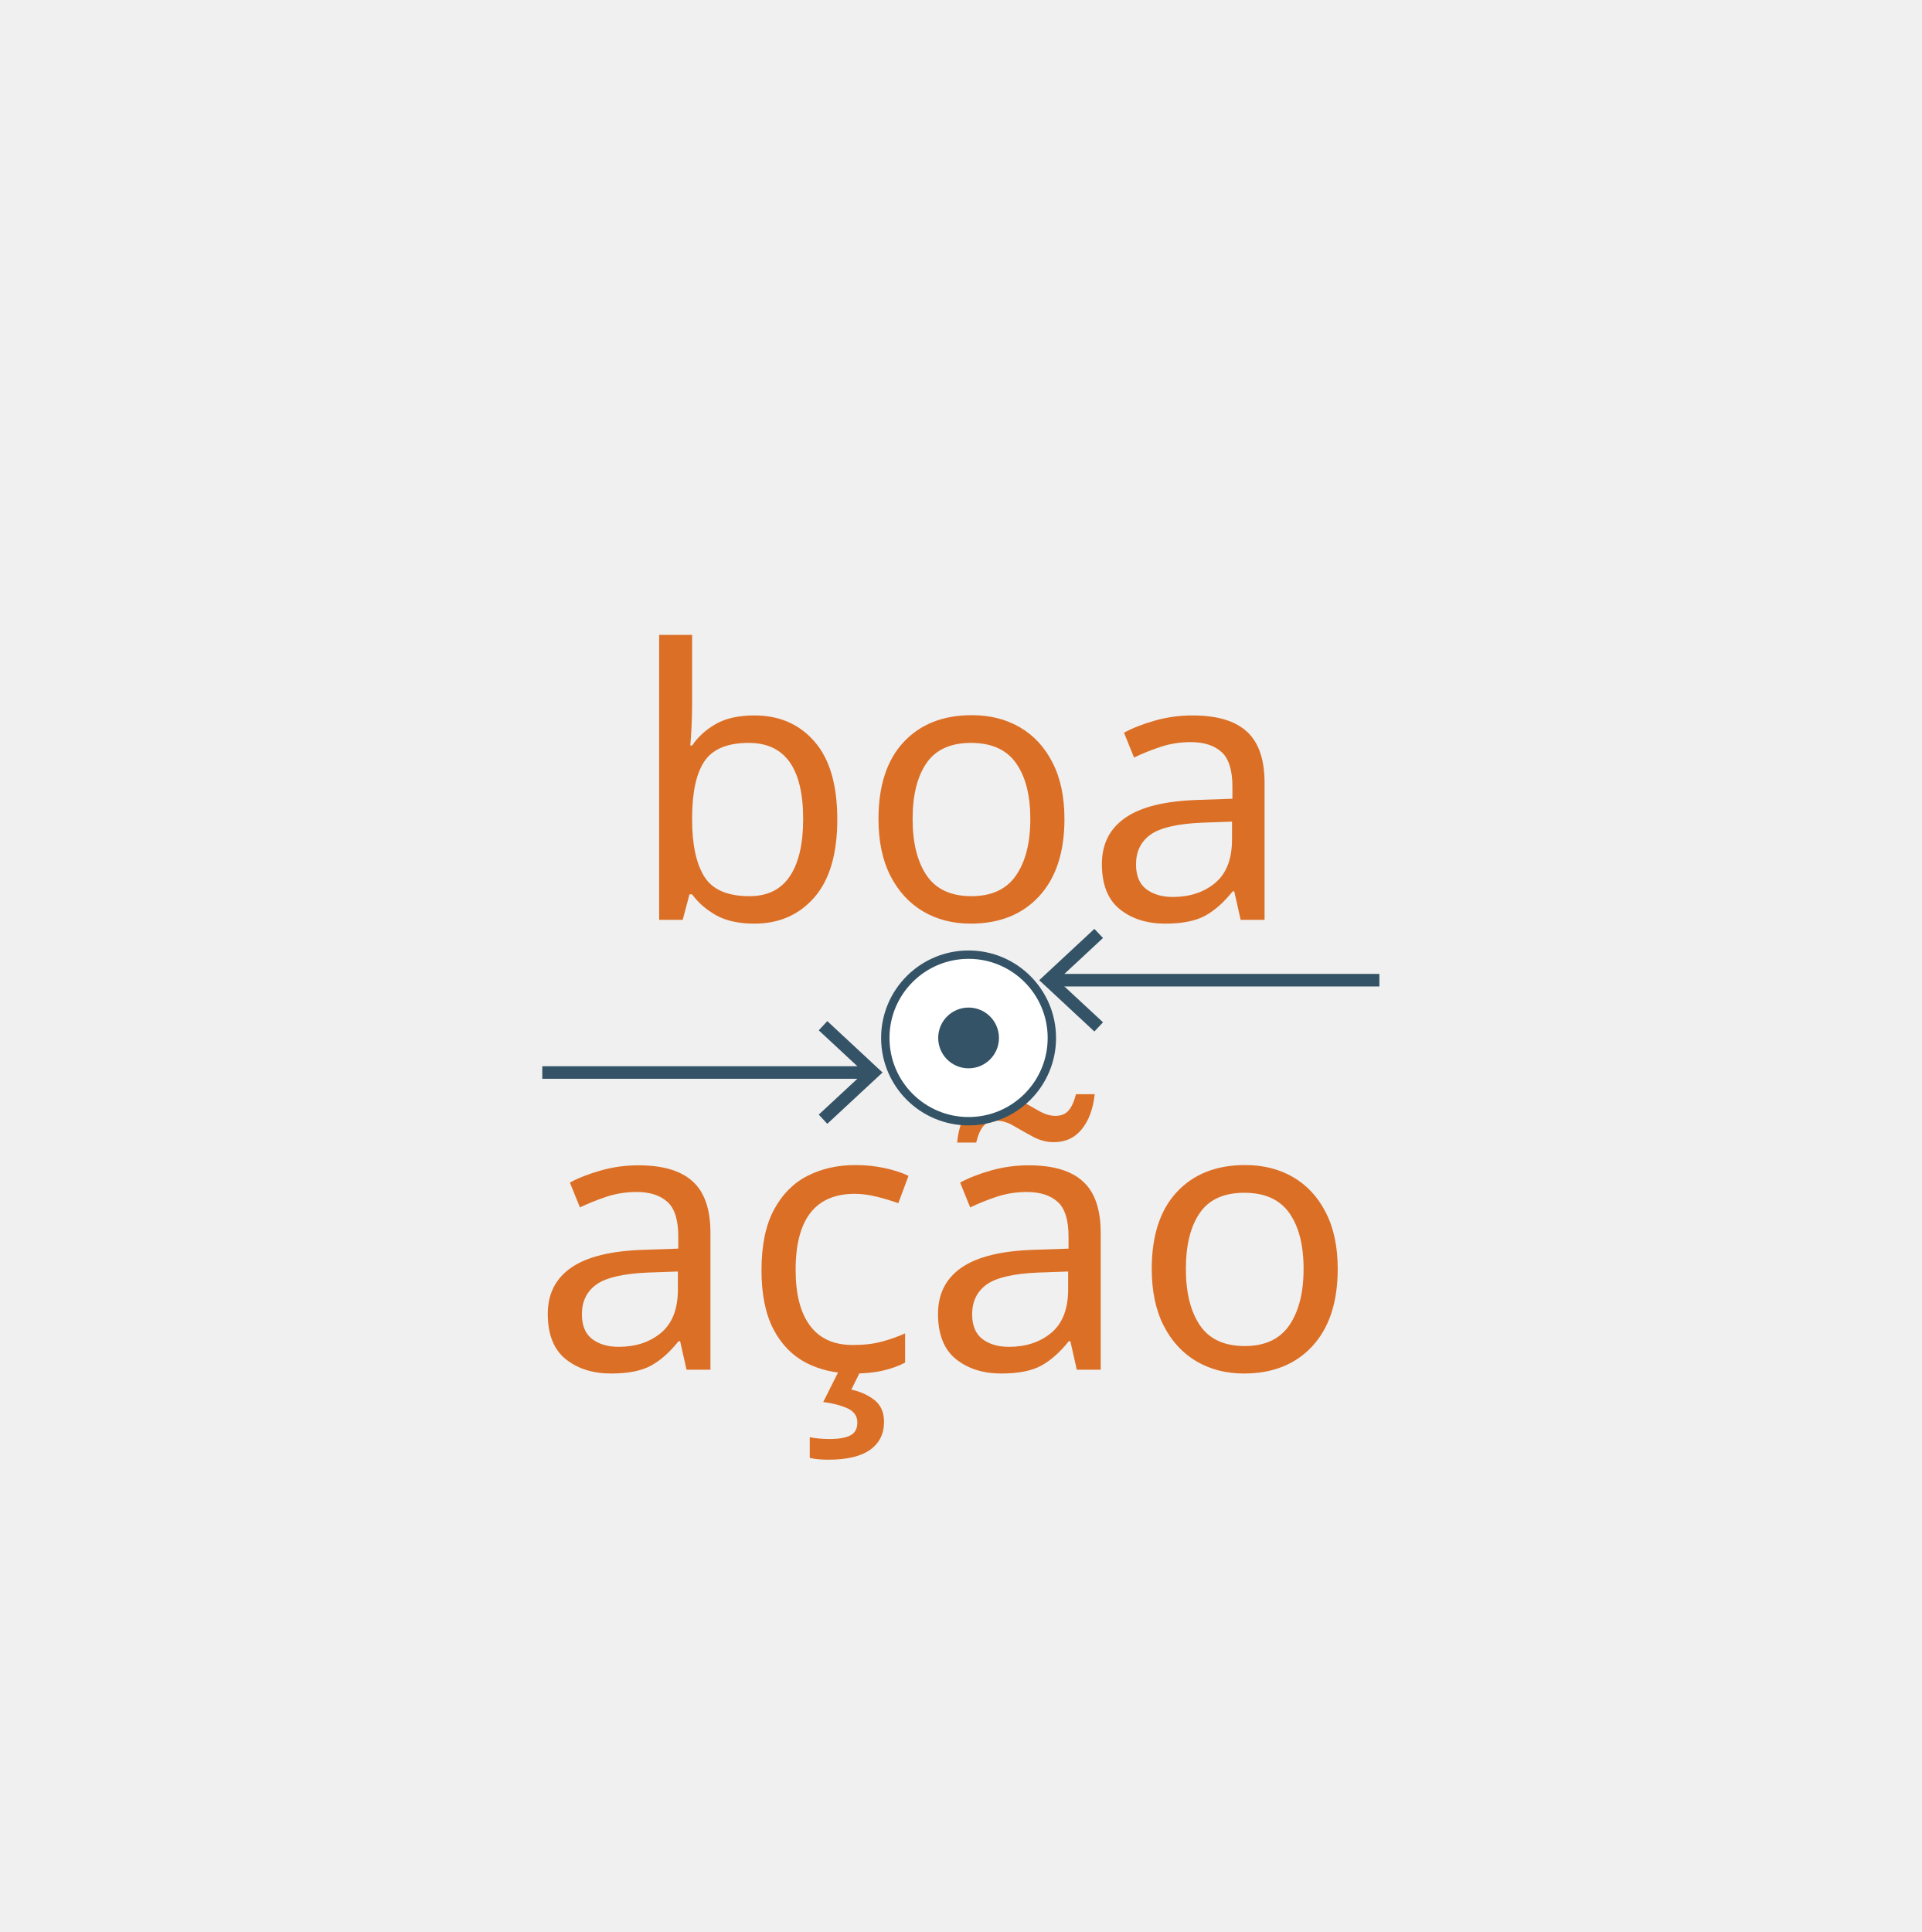
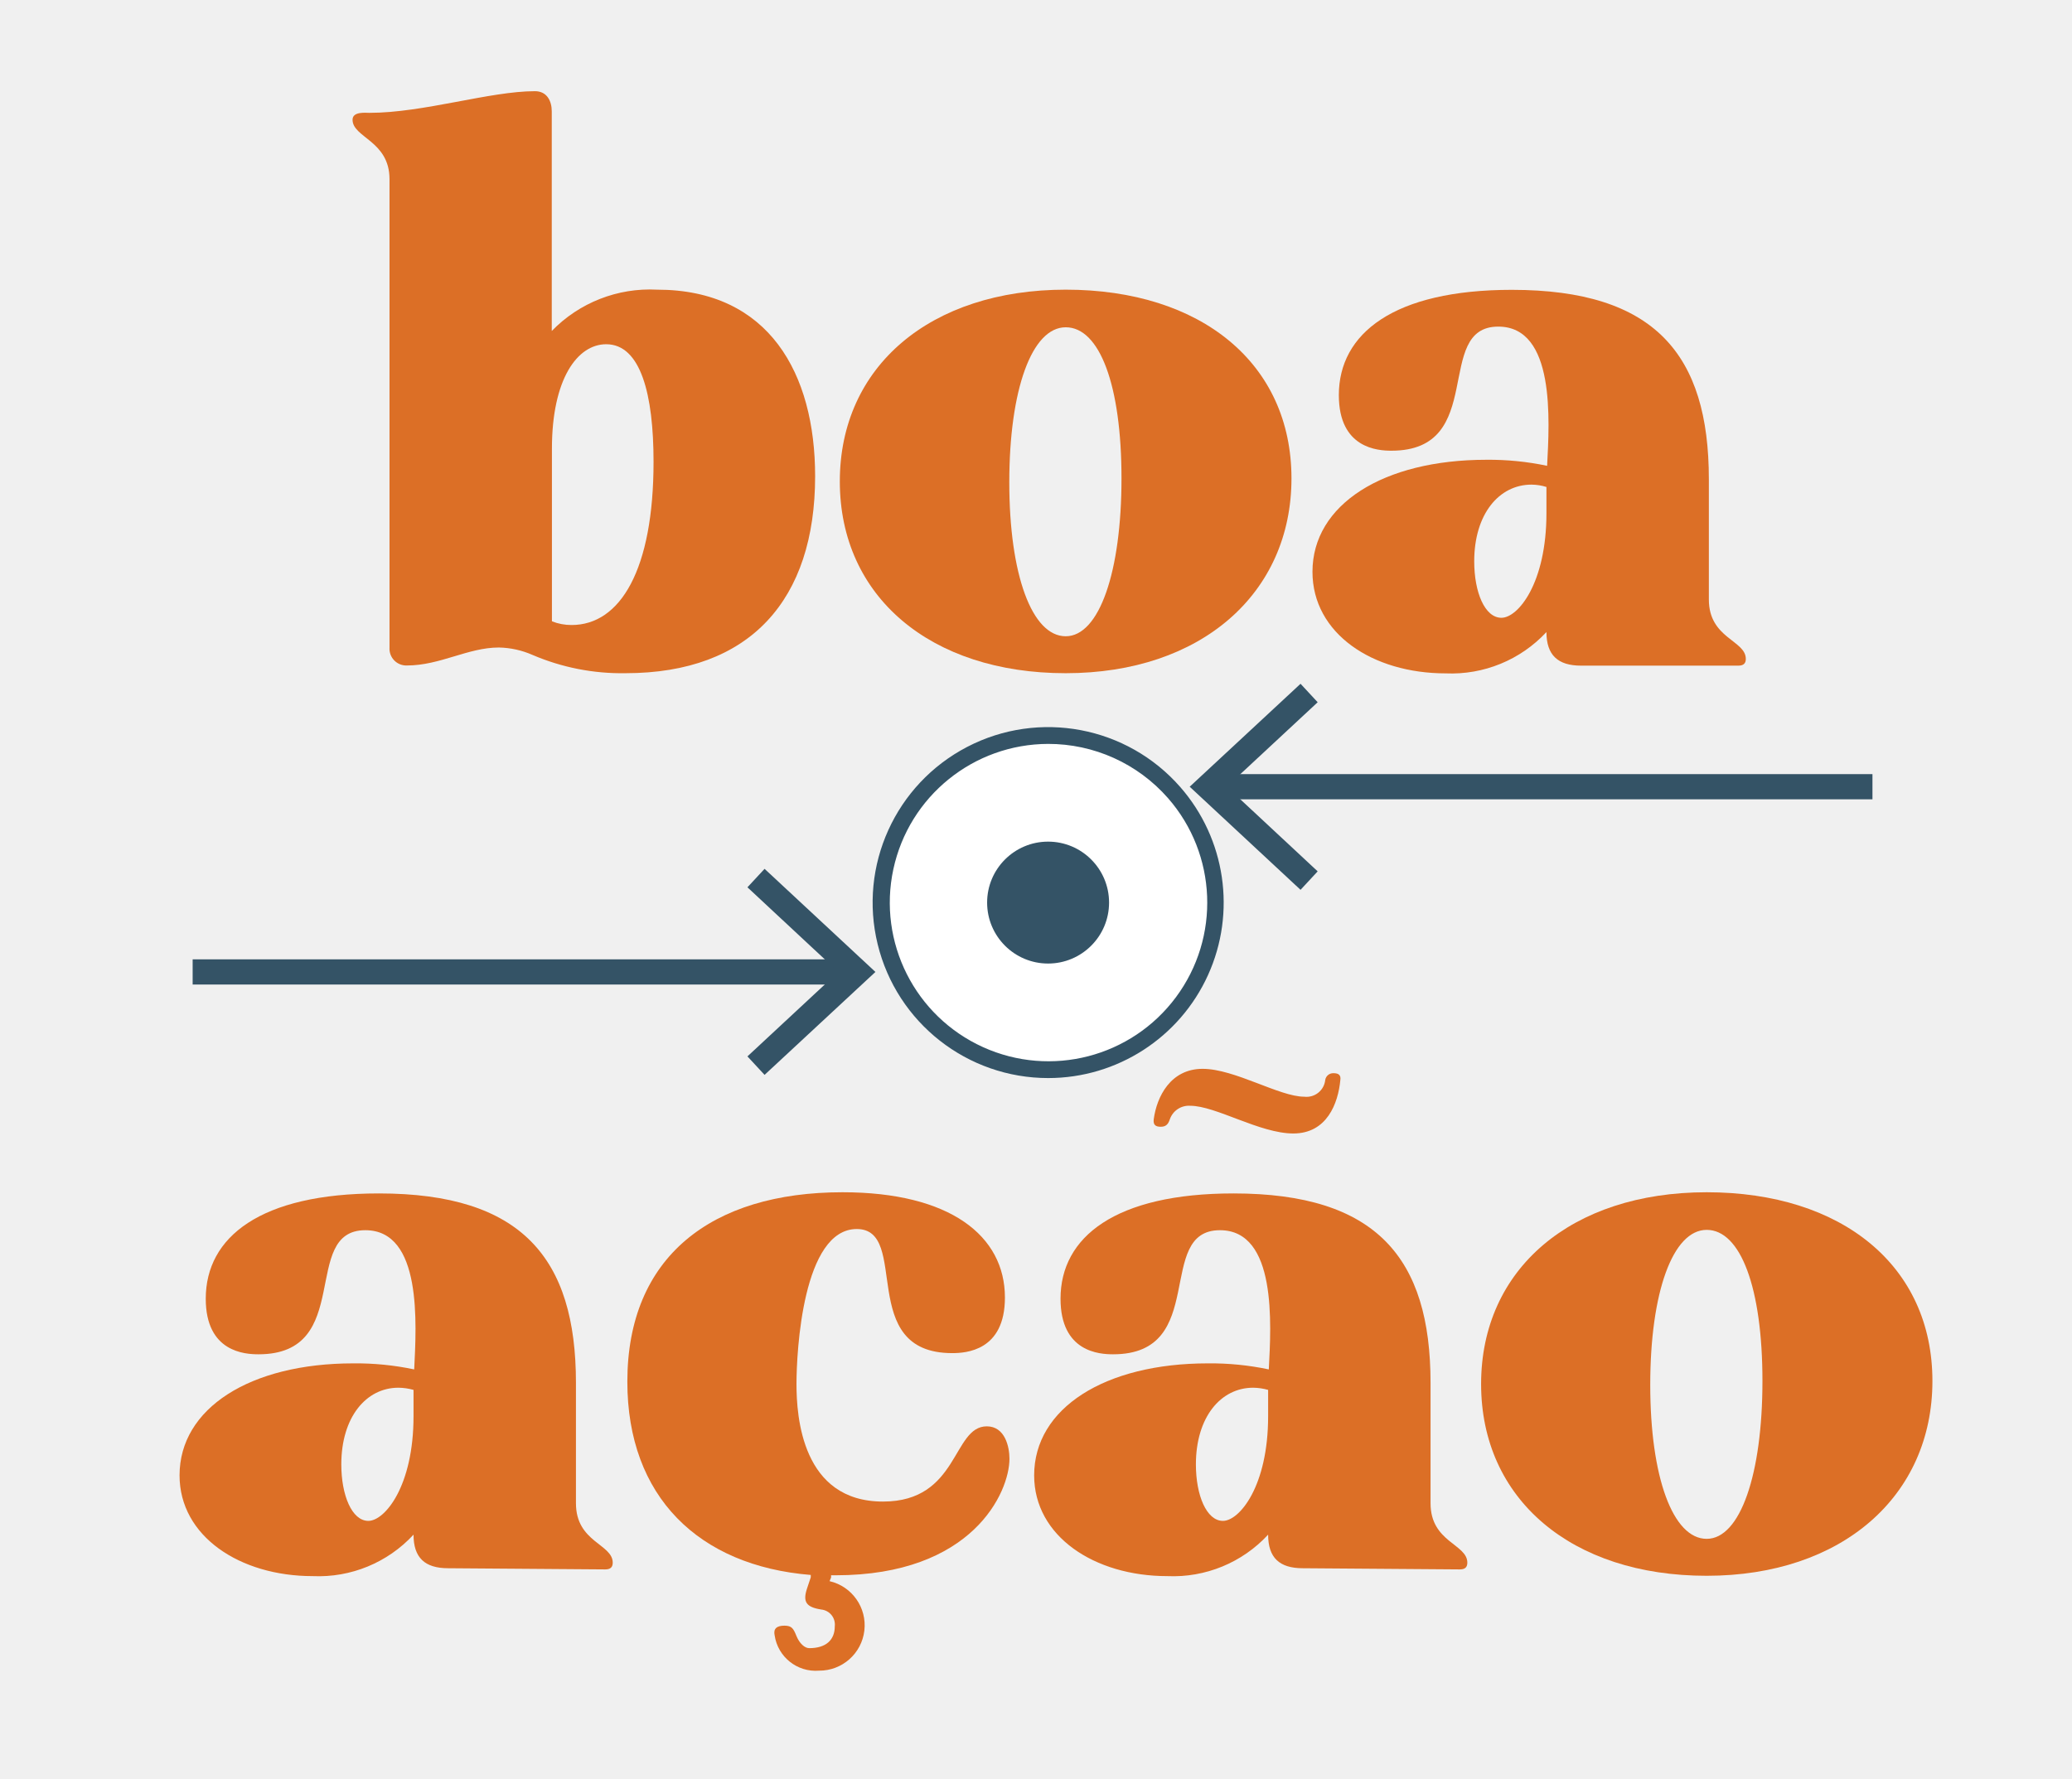
- <svg xmlns="http://www.w3.org/2000/svg" id="Layer_1" data-name="Layer 1" viewBox="0 0 229.59 230.83">
+ <svg xmlns="http://www.w3.org/2000/svg" id="Layer_1" data-name="Layer 1" viewBox="0 0 123.36 105.93">
  <defs>
-     <style>.cls-1{font-size:44.79px;fill:#dc6f26;font-family:BrightSunlist, Bright Sunlist;}.cls-2{fill:#fff;}.cls-2,.cls-4{stroke:#345366;stroke-miterlimit:10;}.cls-3{fill:#345366;}.cls-4{fill:none;stroke-width:1.5px;}</style>
+     <style>.cls-1{fill:#dc6f26;}.cls-2{fill:#fff;}.cls-3{fill:#345366;}</style>
  </defs>
-   <text class="cls-1" transform="translate(74.94 109.9)">boa<tspan x="-11.56" y="53.75">ação</tspan>
-   </text>
-   <circle class="cls-2" cx="115.72" cy="124.01" r="9.95" />
-   <circle class="cls-3" cx="115.72" cy="124.01" r="3.63" />
-   <line class="cls-4" x1="64.79" y1="128.14" x2="103.81" y2="128.14" />
-   <polygon class="cls-3" points="98.84 134.27 97.82 133.17 103.24 128.14 97.82 123.1 98.84 122 105.44 128.14 98.84 134.27" />
-   <line class="cls-4" x1="125.78" y1="117.11" x2="164.8" y2="117.11" />
-   <polygon class="cls-3" points="130.75 123.24 131.78 122.14 126.36 117.11 131.78 112.07 130.75 110.98 124.16 117.11 130.75 123.24" />
+   <path class="cls-1" d="M23.19,38.57V10.67c0-2.29-2.2-2.47-2.2-3.54,0-.5.77-.41,1-.41,3.23,0,7.17-1.29,9.86-1.29.71,0,1,.58,1,1.2V19.71a8.14,8.14,0,0,1,6.27-2.46c6.67,0,9.41,5,9.41,11.11,0,7.34-3.85,11.73-11.29,11.73A13.47,13.47,0,0,1,31.7,39a5.22,5.22,0,0,0-2-.44c-1.84,0-3.5,1.07-5.47,1.07A1,1,0,0,1,23.19,38.57ZM32.86,37a3.13,3.13,0,0,0,1.17.22c2.91,0,4.88-3.31,4.88-9.72,0-4-.76-7-2.82-7-1.71,0-3.23,2.06-3.23,6.22Z" />
+   <path class="cls-1" d="M63.45,17.25c8.06,0,13.44,4.39,13.44,11.24s-5.38,11.6-13.44,11.6S50,35.52,50,28.67,55.39,17.25,63.45,17.25Zm0,20.64c2,0,3.32-3.85,3.32-9.4s-1.3-9-3.32-9-3.36,3.72-3.36,9.23S61.44,37.89,63.45,37.89Z" />
+   <path class="cls-1" d="M94.13,39.64c-1.38,0-2.06-.63-2.06-2a7.73,7.73,0,0,1-6,2.46c-4.35,0-7.93-2.37-7.93-6.05,0-4,4.21-6.67,10.35-6.67a16.72,16.72,0,0,1,3.62.36c.14-2.69.5-8.29-2.91-8.29-3.89,0-.62,7.39-6.36,7.39-.8,0-3.13-.13-3.13-3.31,0-3.67,3.27-6.27,10.3-6.27,8.51,0,11.73,3.85,11.73,11.28V35.7c0,2.33,2.2,2.42,2.2,3.54,0,.27-.14.4-.45.4ZM92.07,29a3.06,3.06,0,0,0-.89-.14c-1.93,0-3.41,1.75-3.41,4.57,0,1.84.63,3.36,1.62,3.36s2.68-2.06,2.68-6.23Z" />
+   <path class="cls-1" d="M26.68,93.39c-1.39,0-2.06-.63-2.06-2a7.7,7.7,0,0,1-6,2.47c-4.35,0-7.93-2.38-7.93-6,0-4,4.21-6.67,10.34-6.67a16.75,16.75,0,0,1,3.63.36c.13-2.69.49-8.29-2.91-8.29-3.9,0-.63,7.39-6.36,7.39-.81,0-3.14-.13-3.14-3.31,0-3.68,3.27-6.27,10.31-6.27,8.5,0,11.73,3.85,11.73,11.28v7.17c0,2.33,2.19,2.42,2.19,3.54,0,.26-.13.4-.44.4ZM24.62,82.77a3.43,3.43,0,0,0-.9-.13c-1.92,0-3.4,1.75-3.4,4.57,0,1.83.63,3.36,1.61,3.36s2.69-2.06,2.69-6.23Z" />
+   <path class="cls-1" d="M48.27,93.93c0-.05,0-.09,0-.14-6.67-.54-10.92-4.66-10.92-11.51,0-7.43,5-11.28,12.81-11.28,6.4,0,9.67,2.59,9.67,6.27,0,3.18-2.33,3.31-3.14,3.31-5.73,0-2.46-7.39-5.68-7.39s-3.59,7.3-3.59,9.23.32,7,5.15,7c4.53,0,4.12-4.48,6.18-4.48,1.08,0,1.35,1.21,1.35,1.93,0,2-2.2,6.94-10.35,6.94h-.27s0,.09,0,.13l-.09.22a2.7,2.7,0,0,1-.63,5.33,2.47,2.47,0,0,1-2.64-2.1c-.09-.4.13-.58.58-.58s.54.18.72.62.49.72.76.72c1,0,1.52-.49,1.52-1.3a.9.9,0,0,0-.8-1c-.9-.14-1.12-.45-.85-1.26Z" />
+   <path class="cls-1" d="M77.56,93.39c-1.39,0-2.06-.63-2.06-2a7.7,7.7,0,0,1-6,2.47c-4.35,0-7.93-2.38-7.93-6,0-4,4.21-6.67,10.34-6.67a16.75,16.75,0,0,1,3.63.36c.14-2.69.49-8.29-2.91-8.29-3.9,0-.63,7.39-6.36,7.39-.81,0-3.13-.13-3.13-3.31,0-3.68,3.27-6.27,10.3-6.27,8.51,0,11.73,3.85,11.73,11.28v7.17c0,2.33,2.19,2.42,2.19,3.54,0,.26-.13.4-.44.4ZM69.1,67.1c-.32,0-.45-.13-.41-.45.18-1.34,1-3,2.91-3s4.57,1.66,6.05,1.66a1.12,1.12,0,0,0,1.25-1,.48.48,0,0,1,.5-.4c.31,0,.44.13.4.4C79.67,65.71,79,67.5,77,67.5s-4.61-1.65-6.14-1.65a1.2,1.2,0,0,0-1.21.8C69.54,67,69.37,67.1,69.1,67.1Zm6.4,15.67a3.42,3.42,0,0,0-.89-.13c-1.93,0-3.41,1.75-3.41,4.57,0,1.83.63,3.36,1.61,3.36s2.69-2.06,2.69-6.23Z" />
+   <path class="cls-1" d="M101.61,71c8.06,0,13.44,4.39,13.44,11.24s-5.38,11.6-13.44,11.6S88.18,89.27,88.18,82.42,93.55,71,101.61,71Zm0,20.64c2,0,3.32-3.85,3.32-9.4s-1.3-9-3.32-9-3.36,3.72-3.36,9.23S99.6,91.64,101.61,91.64Z" />
+   <circle class="cls-2" cx="62.4" cy="53.75" r="9.95" />
+   <path class="cls-3" d="M62.41,64.2a10.45,10.45,0,1,1,7.86-17.33h0A10.45,10.45,0,0,1,62.41,64.2Zm0-19.9a9.45,9.45,0,1,0,7.13,3.23h0A9.47,9.47,0,0,0,62.39,44.3Z" />
+   <circle class="cls-3" cx="62.4" cy="53.75" r="3.63" />
+   <rect class="cls-3" x="11.47" y="57.13" width="39.02" height="1.5" />
+   <polygon class="cls-3" points="45.52 64.01 44.5 62.91 49.91 57.88 44.5 52.84 45.52 51.74 52.12 57.88 45.52 64.01" />
+   <rect class="cls-3" x="72.46" y="46.1" width="39.02" height="1.5" />
+   <polygon class="cls-3" points="77.43 52.99 78.45 51.89 73.04 46.85 78.45 41.82 77.43 40.72 70.83 46.85 77.43 52.99" />
</svg>
